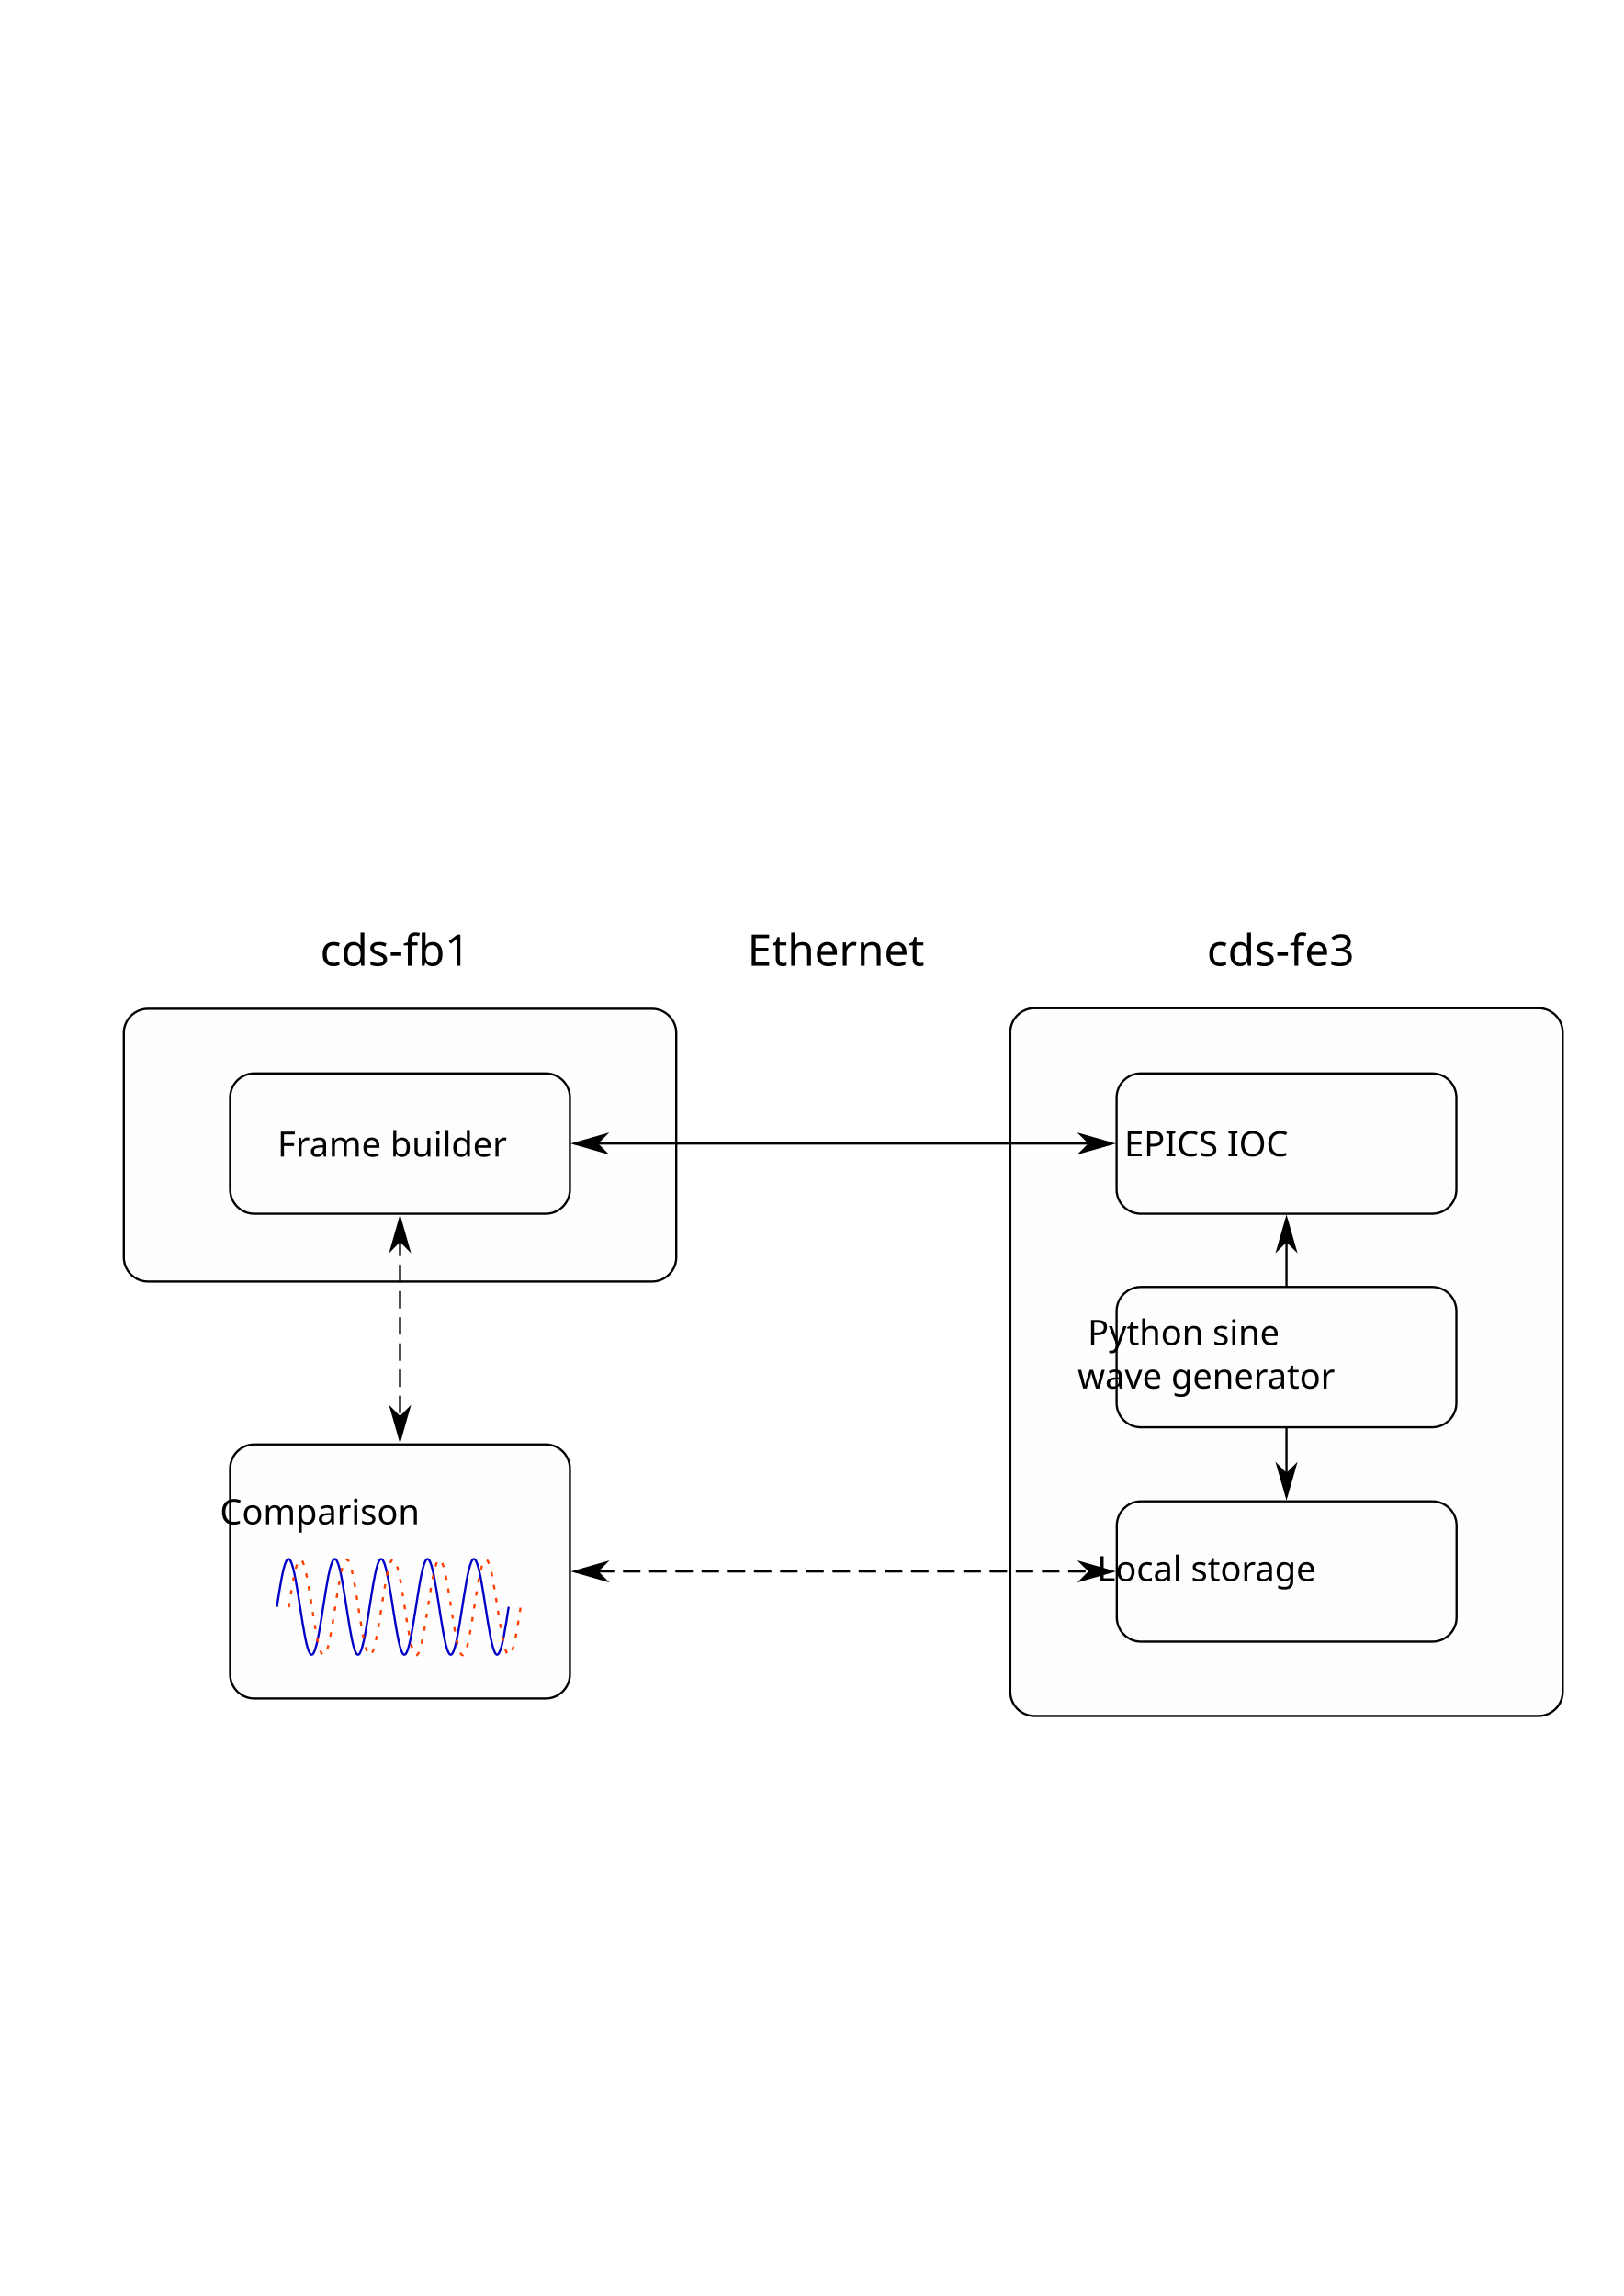
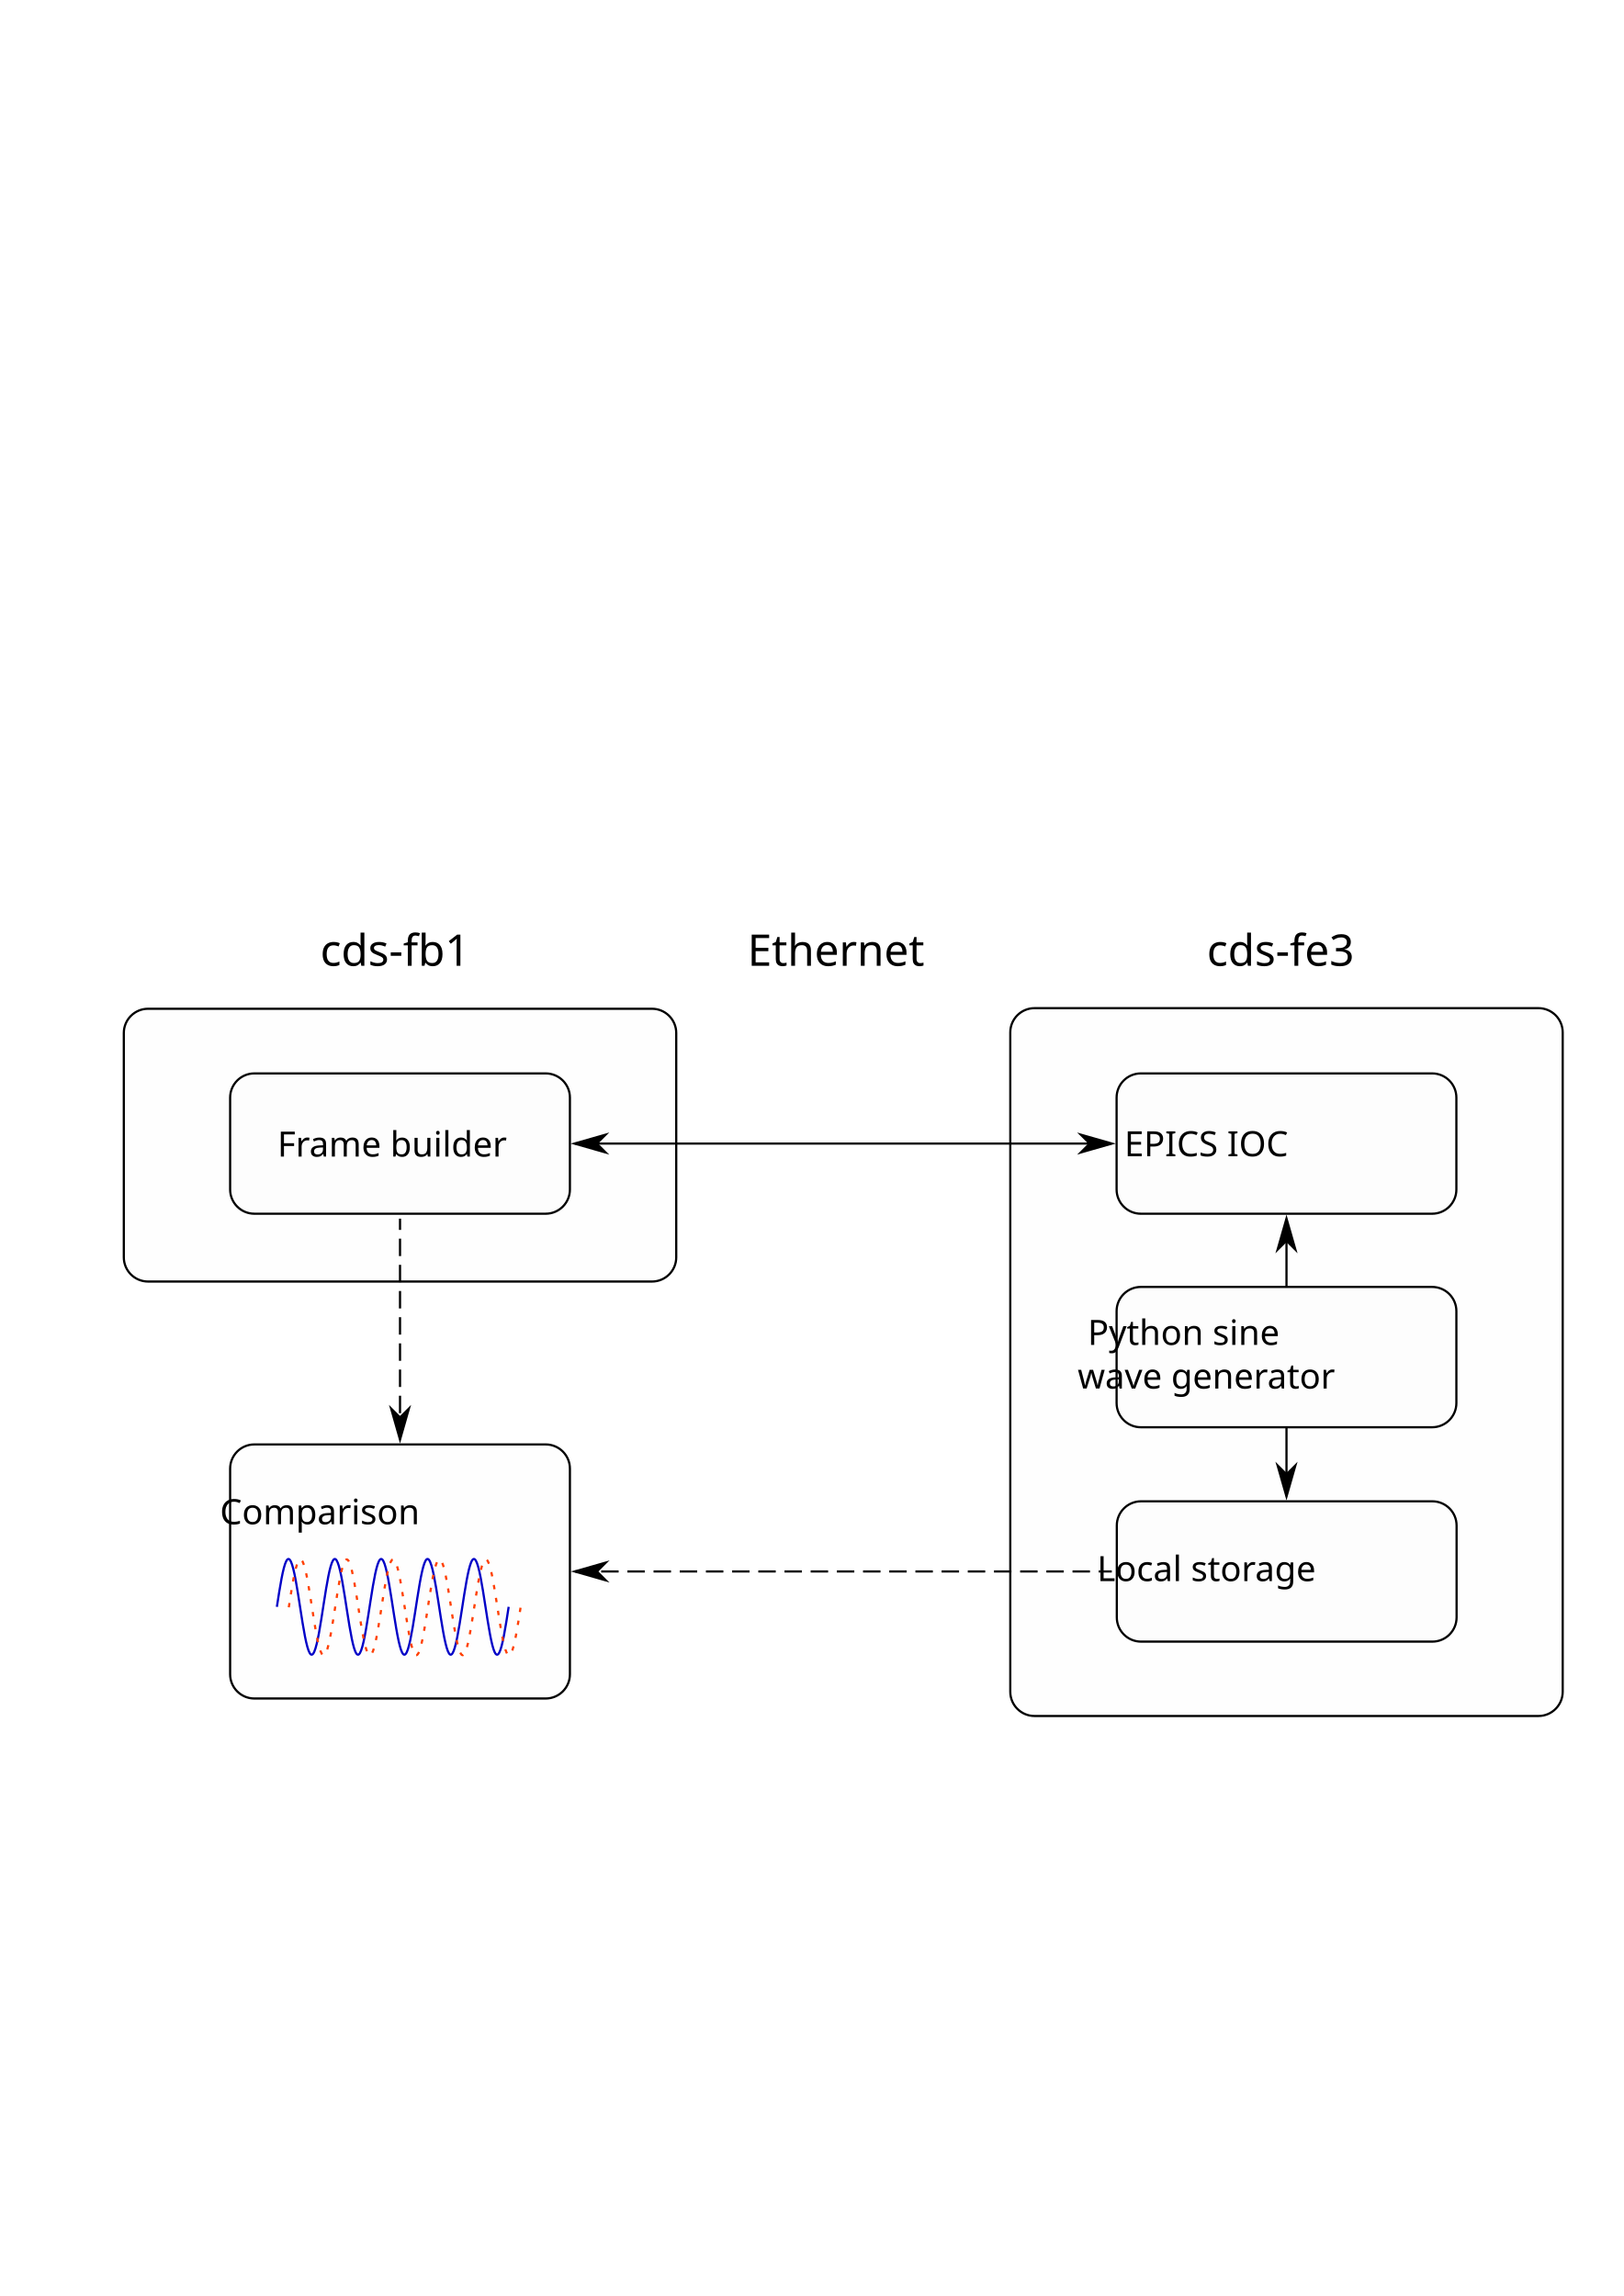
<svg xmlns="http://www.w3.org/2000/svg" width="744.094" height="1052.362" id="svg2" version="1.1">
  <defs id="defs4">
    <marker orient="auto" refY="0.0" refX="0.0" id="Arrow1Lend" style="overflow:visible;">
      <path id="path3909" d="M 0.0,0.0 L 5.0,-5.0 L -12.5,0.0 L 5.0,5.0 L 0.0,0.0 z " style="fill-rule:evenodd;stroke:#000000;stroke-width:1.0pt;" transform="scale(0.8) rotate(180) translate(12.5,0)" />
    </marker>
    <marker orient="auto" refY="0.0" refX="0.0" id="Arrow1Lstart" style="overflow:visible">
      <path id="path3906" d="M 0.0,0.0 L 5.0,-5.0 L -12.5,0.0 L 5.0,5.0 L 0.0,0.0 z " style="fill-rule:evenodd;stroke:#000000;stroke-width:1.0pt" transform="scale(0.8) translate(12.5,0)" />
    </marker>
    <marker orient="auto" refY="0" refX="0" id="Arrow1Lstart-2" style="overflow:visible">
      <path id="path3906-8" d="M 0,0 5,-5 -12.5,0 5,5 0,0 z" style="fill-rule:evenodd;stroke:#000000;stroke-width:1pt" transform="matrix(0.8,0,0,0.8,10,0)" />
    </marker>
    <marker orient="auto" refY="0" refX="0" id="Arrow1Lend-1" style="overflow:visible">
      <path id="path3909-7" d="M 0,0 5,-5 -12.5,0 5,5 0,0 z" style="fill-rule:evenodd;stroke:#000000;stroke-width:1pt" transform="matrix(-0.8,0,0,-0.8,-10,0)" />
    </marker>
    <marker orient="auto" refY="0" refX="0" id="Arrow1Lstart-4" style="overflow:visible">
      <path id="path3906-4" d="M 0,0 5,-5 -12.5,0 5,5 0,0 z" style="fill-rule:evenodd;stroke:#000000;stroke-width:1pt" transform="matrix(0.8,0,0,0.8,10,0)" />
    </marker>
    <marker orient="auto" refY="0" refX="0" id="Arrow1Lstart-5" style="overflow:visible">
      <path id="path3906-5" d="M 0,0 5,-5 -12.5,0 5,5 0,0 z" style="fill-rule:evenodd;stroke:#000000;stroke-width:1pt" transform="matrix(0.8,0,0,0.8,10,0)" />
    </marker>
    <marker orient="auto" refY="0" refX="0" id="Arrow1Lstart-6" style="overflow:visible">
      <path id="path3906-49" d="M 0,0 5,-5 -12.5,0 5,5 0,0 z" style="fill-rule:evenodd;stroke:#000000;stroke-width:1pt" transform="matrix(0.8,0,0,0.8,10,0)" />
    </marker>
    <marker orient="auto" refY="0" refX="0" id="Arrow1Lend-1-4" style="overflow:visible">
      <path id="path3909-7-6" d="M 0,0 5,-5 -12.5,0 5,5 0,0 z" style="fill-rule:evenodd;stroke:#000000;stroke-width:1pt" transform="matrix(-0.8,0,0,-0.8,-10,0)" />
    </marker>
    <marker orient="auto" refY="0" refX="0" id="Arrow1Lstart-50" style="overflow:visible">
      <path id="path3906-3" d="M 0,0 5,-5 -12.5,0 5,5 0,0 z" style="fill-rule:evenodd;stroke:#000000;stroke-width:1pt" transform="matrix(0.8,0,0,0.8,10,0)" />
    </marker>
    <marker orient="auto" refY="0" refX="0" id="Arrow1Lstart-0" style="overflow:visible">
      <path id="path3906-2" d="M 0,0 5,-5 -12.5,0 5,5 0,0 z" style="fill-rule:evenodd;stroke:#000000;stroke-width:1pt" transform="matrix(0.8,0,0,0.8,10,0)" />
    </marker>
    <marker orient="auto" refY="0" refX="0" id="Arrow1Lend-2" style="overflow:visible">
      <path id="path3909-2" d="M 0,0 5,-5 -12.5,0 5,5 0,0 z" style="fill-rule:evenodd;stroke:#000000;stroke-width:1pt" transform="matrix(-0.8,0,0,-0.8,-10,0)" />
    </marker>
    <marker orient="auto" refY="0" refX="0" id="Arrow1Lstart-9" style="overflow:visible">
      <path id="path3906-7" d="M 0,0 5,-5 -12.5,0 5,5 0,0 z" style="fill-rule:evenodd;stroke:#000000;stroke-width:1pt" transform="matrix(0.8,0,0,0.8,10,0)" />
    </marker>
    <marker orient="auto" refY="0" refX="0" id="Arrow1Lend-3" style="overflow:visible">
      <path id="path3909-5" d="M 0,0 5,-5 -12.5,0 5,5 0,0 z" style="fill-rule:evenodd;stroke:#000000;stroke-width:1pt" transform="matrix(-0.8,0,0,-0.8,-10,0)" />
    </marker>
  </defs>
  <g id="layer1">
    <text xml:space="preserve" style="font-size:40px;font-style:normal;font-weight:normal;line-height:125%;letter-spacing:0px;word-spacing:0px;fill:#000000;fill-opacity:1;stroke:none;font-family:Sans" x="553.096" y="442.661" id="text2987">
      <tspan id="tspan2989" x="553.096" y="442.661" style="font-size:20px">cds-fe3</tspan>
    </text>
    <text xml:space="preserve" style="font-size:40px;font-style:normal;font-weight:normal;line-height:125%;letter-spacing:0px;word-spacing:0px;fill:#000000;fill-opacity:1;stroke:none;font-family:Sans" x="146.781" y="442.661" id="text3009">
      <tspan id="tspan3011" x="146.781" y="442.661" style="font-size:20px">cds-fb1</tspan>
    </text>
    <rect style="fill:#000001;fill-opacity:0.004;stroke:#000000;stroke-width:1;stroke-linecap:butt;stroke-linejoin:miter;stroke-miterlimit:4;stroke-opacity:1;stroke-dasharray:none;stroke-dashoffset:0" id="rect2985-21-3" width="253.162" height="324.434" x="462.98" y="462.084" ry="11.112" rx="11.112" />
    <path style="fill:none;stroke:#000000;stroke-width:1px;stroke-linecap:butt;stroke-linejoin:miter;stroke-opacity:1;marker-start:url(#Arrow1Lstart);marker-end:url(#Arrow1Lend)" d="m 509.435,524.148 -246.042,0" id="path3038" />
    <text xml:space="preserve" style="font-size:40px;font-style:normal;font-weight:normal;line-height:125%;letter-spacing:0px;word-spacing:0px;fill:#000000;fill-opacity:1;stroke:none;font-family:Sans" x="342.551" y="442.661" id="text3040">
      <tspan id="tspan3042" x="342.551" y="442.661" style="font-size:20px">Ethernet</tspan>
    </text>
    <g id="g5025" transform="translate(13.84631,1.799334)">
      <rect ry="11.112" y="588.064" x="497.857" height="64.311" width="155.714" id="rect2985-7-6-2" style="fill:#000001;fill-opacity:0.004;stroke:#000000;stroke-width:1;stroke-linecap:butt;stroke-linejoin:miter;stroke-miterlimit:4;stroke-opacity:1;stroke-dasharray:none;stroke-dashoffset:0" rx="11.112" />
      <text id="text3013-9-9" y="614.633" x="575.386" style="font-size:40px;font-style:normal;font-weight:normal;line-height:125%;letter-spacing:0px;word-spacing:0px;fill:#000000;fill-opacity:1;stroke:none;font-family:Sans" xml:space="preserve">
        <tspan style="font-size:16px;text-align:center;text-anchor:middle" y="614.633" x="575.386" id="tspan3015-0-0">Python sine</tspan>
        <tspan id="tspan3122" style="font-size:16px;text-align:center;text-anchor:middle" y="634.633" x="575.386">wave generator</tspan>
      </text>
    </g>
    <g id="g5034" transform="translate(13.13202,1.785717)">
      <rect ry="11.112" y="490.207" x="498.571" height="64.311" width="155.714" id="rect2985-7-6-2-5" style="fill:#000001;fill-opacity:0.004;stroke:#000000;stroke-width:1;stroke-linecap:butt;stroke-linejoin:miter;stroke-miterlimit:4;stroke-opacity:1;stroke-dasharray:none;stroke-dashoffset:0" rx="11.112" />
      <text id="text3013-9-9-2" y="528.186" x="576.085" style="font-size:40px;font-style:normal;font-weight:normal;line-height:125%;letter-spacing:0px;word-spacing:0px;fill:#000000;fill-opacity:1;stroke:none;font-family:Sans" xml:space="preserve">
        <tspan id="tspan3122-5" style="font-size:16px;text-align:center;text-anchor:middle" y="528.186" x="576.085">EPICS IOC</tspan>
      </text>
    </g>
    <path style="fill:none;stroke:#000000;stroke-width:1px;stroke-linecap:butt;stroke-linejoin:miter;stroke-opacity:1;marker-start:url(#Arrow1Lstart);marker-end:none" d="m 589.561,558.631 0,31.432" id="path3038-2-3" />
    <rect style="fill:#000001;fill-opacity:0.004;stroke:#000000;stroke-width:1;stroke-linecap:butt;stroke-linejoin:miter;stroke-miterlimit:4;stroke-opacity:1;stroke-dasharray:none;stroke-dashoffset:0" id="rect2985-21" width="253.162" height="125.025" x="56.738" y="462.362" ry="11.112" rx="11.112" />
    <g id="g5106" transform="translate(-5.252533,-98.21428)">
      <text id="text3013-6" y="628.327" x="132.403" style="font-size:40px;font-style:normal;font-weight:normal;line-height:125%;letter-spacing:0px;word-spacing:0px;fill:#000000;fill-opacity:1;stroke:none;font-family:Sans" xml:space="preserve">
        <tspan style="font-size:16px" y="628.327" x="132.403" id="tspan3015-2">Frame builder</tspan>
      </text>
      <rect ry="11.112" y="590.207" x="110.714" height="64.311" width="155.714" id="rect2985-7-6-2-5-7" style="fill:#000001;fill-opacity:0.004;stroke:#000000;stroke-width:1;stroke-linecap:butt;stroke-linejoin:miter;stroke-miterlimit:4;stroke-opacity:1;stroke-dasharray:none;stroke-dashoffset:0" rx="11.112" />
    </g>
    <g id="g3058" transform="translate(0.0947018,9.343911)">
      <rect ry="11.112" y="678.775" x="511.703" height="64.311" width="155.714" id="rect2985-7-6-2-8" style="fill:#000001;fill-opacity:0.004;stroke:#000000;stroke-width:1;stroke-linecap:butt;stroke-linejoin:miter;stroke-miterlimit:4;stroke-opacity:1;stroke-dasharray:none;stroke-dashoffset:0" rx="11.112" />
      <text id="text3013-9-9-4" y="715.345" x="589.201" style="font-size:40px;font-style:normal;font-weight:normal;line-height:125%;letter-spacing:0px;word-spacing:0px;fill:#000000;fill-opacity:1;stroke:none;font-family:Sans" xml:space="preserve">
        <tspan id="tspan3122-6" style="font-size:16px;text-align:center;text-anchor:middle" y="715.345" x="589.201">Local storage</tspan>
      </text>
    </g>
    <path style="fill:none;stroke:#000000;stroke-width:1px;stroke-linecap:butt;stroke-linejoin:miter;stroke-opacity:1;marker-start:url(#Arrow1Lstart);marker-end:none" d="m 589.561,685.802 0,-31.432" id="path3038-2-3-2" />
-     <path style="fill:none;stroke:#000000;stroke-width:1;stroke-linecap:butt;stroke-linejoin:miter;stroke-miterlimit:4;stroke-opacity:1;stroke-dasharray:8, 4;stroke-dashoffset:0;marker-start:url(#Arrow1Lstart);marker-end:url(#Arrow1Lend)" d="m 183.319,659.722 0,-101.159" id="path3038-6" />
-     <path style="fill:none;stroke:#000000;stroke-width:1;stroke-linecap:butt;stroke-linejoin:miter;stroke-miterlimit:4;stroke-opacity:1;stroke-dasharray:8, 4;stroke-dashoffset:0;marker-start:url(#Arrow1Lstart);marker-end:url(#Arrow1Lend)" d="m 509.504,720.275 -246.003,0" id="path3038-6-2" />
+     <path style="fill:none;stroke:#000000;stroke-width:1;stroke-linecap:butt;stroke-linejoin:miter;stroke-miterlimit:4;stroke-opacity:1;stroke-dasharray:8, 4;stroke-dashoffset:0;marker-start:url(#Arrow1Lstart);marker-end:;marker-mid:url(#Arrow1Lstart)" d="m 183.319,659.722 0,-101.159" id="path3038-6" />
+     <path style="fill:none;stroke:#000000;stroke-width:1;stroke-linecap:butt;stroke-linejoin:miter;stroke-miterlimit:4;stroke-dasharray:8, 4;stroke-dashoffset:0;stroke-opacity:1;marker-start:url(#Arrow1Lstart)" d="m 263.501,720.275 246.003,0" id="path3038-6-2" />
    <g id="g6189" transform="translate(-48.10967,-41.73051)">
      <rect ry="11.112" y="703.778" x="153.571" height="116.454" width="155.714" id="rect2985-7-6-2-8-9" style="fill:#000001;fill-opacity:0.004;stroke:#000000;stroke-width:1;stroke-linecap:butt;stroke-linejoin:miter;stroke-miterlimit:4;stroke-opacity:1;stroke-dasharray:none;stroke-dashoffset:0" rx="11.112" />
      <text id="text3013-9-9-4-3" y="740.348" x="231.069" style="font-size:40px;font-style:normal;font-weight:normal;line-height:125%;letter-spacing:0px;word-spacing:0px;fill:#000000;fill-opacity:1;stroke:none;font-family:Sans" xml:space="preserve">
        <tspan id="tspan3122-6-5" style="font-size:16px;text-align:center;text-anchor:middle" y="740.348" x="231.069">Comparison</tspan>
      </text>
      <g transform="translate(-1.437573,0)" id="g6185">
        <path id="path6102" title="sin(x)" d="m 176.429,778.218 c 0.358,-2.321 0.715,-4.641 1.073,-6.846 0.358,-2.205 0.715,-4.293 1.073,-6.162 0.358,-1.869 0.715,-3.517 1.073,-4.863 0.358,-1.346 0.715,-2.389 1.073,-3.079 0.358,-0.689 0.715,-1.023 1.073,-0.987 0.358,0.036 0.715,0.445 1.073,1.204 0.358,0.759 0.715,1.869 1.073,3.274 0.358,1.405 0.715,3.106 1.073,5.018 0.358,1.911 0.715,4.033 1.073,6.26 0.358,2.227 0.715,4.558 1.073,6.877 0.358,2.32 0.715,4.627 1.073,6.808 0.358,2.181 0.715,4.234 1.073,6.058 0.358,1.824 0.715,3.418 1.073,4.704 0.358,1.286 0.715,2.261 1.073,2.88 0.358,0.619 0.715,0.879 1.073,0.768 0.358,-0.11 0.715,-0.592 1.073,-1.42 0.358,-0.828 0.715,-2.003 1.073,-3.467 0.358,-1.463 0.715,-3.215 1.073,-5.167 0.358,-1.952 0.715,-4.105 1.073,-6.351 0.358,-2.246 0.715,-4.586 1.073,-6.902 0.358,-2.316 0.715,-4.608 1.073,-6.763 0.358,-2.155 0.715,-4.17 1.073,-5.948 0.358,-1.778 0.715,-3.316 1.073,-4.54 0.358,-1.224 0.715,-2.131 1.073,-2.679 0.358,-0.548 0.715,-0.733 1.073,-0.549 0.358,0.184 0.715,0.738 1.073,1.635 0.358,0.896 0.715,2.136 1.073,3.655 0.358,1.519 0.715,3.32 1.073,5.311 0.358,1.991 0.715,4.173 1.073,6.436 0.358,2.264 0.715,4.609 1.073,6.919 0.358,2.31 0.715,4.585 1.073,6.711 0.358,2.126 0.715,4.103 1.073,5.832 0.358,1.73 0.715,3.211 1.073,4.372 0.358,1.161 0.715,1.999 1.073,2.474 0.358,0.476 0.715,0.587 1.073,0.33 0.358,-0.257 0.715,-0.884 1.073,-1.847 0.358,-0.964 0.715,-2.266 1.073,-3.84 0.358,-1.574 0.715,-3.422 1.073,-5.45 0.358,-2.028 0.715,-4.236 1.073,-6.515 0.358,-2.279 0.715,-4.627 1.073,-6.93 0.358,-2.302 0.715,-4.557 1.073,-6.652 0.358,-2.096 0.715,-4.031 1.073,-5.711 0.358,-1.68 0.715,-3.102 1.073,-4.199 0.358,-1.096 0.715,-1.864 1.073,-2.268 0.358,-0.403 0.715,-0.44 1.073,-0.11 0.358,0.33 0.715,1.028 1.073,2.059 0.358,1.03 0.715,2.394 1.073,4.022 0.358,1.628 0.715,3.52 1.073,5.583 0.358,2.063 0.715,4.295 1.073,6.587 0.358,2.292 0.715,4.641 1.073,6.933 0.358,2.292 0.715,4.524 1.073,6.587 0.358,2.063 0.715,3.955 1.073,5.583 0.358,1.628 0.715,2.991 1.073,4.022 0.358,1.031 0.715,1.728 1.073,2.059 0.358,0.331 0.715,0.293 1.073,-0.11 0.358,-0.403 0.715,-1.172 1.073,-2.268 0.358,-1.096 0.715,-2.519 1.073,-4.199 0.358,-1.679 0.715,-3.615 1.073,-5.711 0.358,-2.095 0.715,-4.35 1.073,-6.652 0.358,-2.302 0.715,-4.651 1.073,-6.93 0.358,-2.279 0.715,-4.487 1.073,-6.515 0.358,-2.028 0.715,-3.875 1.073,-5.45 0.358,-1.575 0.715,-2.876 1.073,-3.84 0.358,-0.964 0.715,-1.59 1.073,-1.847 0.358,-0.258 0.715,-0.145 1.073,0.33 0.358,0.475 0.715,1.314 1.073,2.474 0.358,1.16 0.715,2.642 1.073,4.372 0.358,1.729 0.715,3.707 1.073,5.832 0.358,2.126 0.715,4.401 1.073,6.711 0.358,2.31 0.715,4.655 1.073,6.919 0.358,2.264 0.715,4.445 1.073,6.436 0.358,1.991 0.715,3.791 1.073,5.311 0.358,1.52 0.715,2.758 1.073,3.655 0.358,0.897 0.715,1.45 1.073,1.635 0.358,0.184 0.715,-0.003 1.073,-0.549 0.358,-0.547 0.715,-1.455 1.073,-2.679 0.358,-1.223 0.715,-2.763 1.073,-4.54 0.358,-1.778 0.715,-3.794 1.073,-5.948 0.358,-2.154 0.715,-4.447 1.073,-6.763 0.358,-2.316 0.715,-4.655 1.073,-6.902 0.358,-2.246 0.715,-4.399 1.073,-6.351 0.358,-1.953 0.715,-3.703 1.073,-5.167 0.358,-1.464 0.715,-2.638 1.073,-3.467 0.358,-0.829 0.715,-1.309 1.073,-1.42 0.358,-0.111 0.715,0.15 1.073,0.768 0.358,0.618 0.715,1.595 1.073,2.88 0.358,1.285 0.715,2.88 1.073,4.704 0.358,1.824 0.715,3.878 1.073,6.058 0.358,2.181 0.715,4.488 1.073,6.808 0.358,2.32 0.715,4.65 1.073,6.877 0.358,2.227 0.715,4.348 1.073,6.26 0.358,1.912 0.715,3.612 1.073,5.018 0.358,1.406 0.715,2.515 1.073,3.274 0.358,0.759 0.715,1.167 1.073,1.204 0.358,0.037 0.715,-0.298 1.073,-0.987 0.358,-0.689 0.715,-1.733 1.073,-3.079 0.358,-1.346 0.715,-2.995 1.073,-4.863 0.358,-1.869 0.715,-3.958 1.073,-6.162 0.358,-2.205 0.715,-4.525 1.073,-6.846" style="fill:#000001;fill-opacity:0.004;stroke:#0000c7;stroke-width:1;stroke-linecap:butt;stroke-linejoin:miter;stroke-miterlimit:4;stroke-opacity:1;stroke-dasharray:none;stroke-dashoffset:0" />
        <path id="path6102-4" title="sin(x)" d="m 181.892,778.434 c 0.358,-2.321 0.715,-4.641 1.073,-6.846 0.358,-2.205 0.715,-4.293 1.073,-6.162 0.358,-1.869 0.715,-3.517 1.073,-4.863 0.358,-1.346 0.715,-2.389 1.073,-3.079 0.358,-0.689 0.715,-1.023 1.073,-0.987 0.358,0.036 0.715,0.445 1.073,1.204 0.358,0.759 0.715,1.869 1.073,3.274 0.358,1.405 0.715,3.106 1.073,5.018 0.358,1.911 0.715,4.033 1.073,6.26 0.358,2.227 0.715,4.558 1.073,6.877 0.358,2.32 0.715,4.627 1.073,6.808 0.358,2.181 0.715,4.234 1.073,6.058 0.358,1.824 0.715,3.418 1.073,4.704 0.358,1.286 0.715,2.261 1.073,2.88 0.358,0.619 0.715,0.879 1.073,0.768 0.358,-0.11 0.715,-0.592 1.073,-1.42 0.358,-0.828 0.715,-2.003 1.073,-3.467 0.358,-1.463 0.715,-3.215 1.073,-5.167 0.358,-1.952 0.715,-4.105 1.073,-6.351 0.358,-2.246 0.715,-4.586 1.073,-6.902 0.358,-2.316 0.715,-4.608 1.073,-6.763 0.358,-2.155 0.715,-4.17 1.073,-5.948 0.358,-1.778 0.715,-3.316 1.073,-4.54 0.358,-1.224 0.715,-2.131 1.073,-2.679 0.358,-0.548 0.715,-0.733 1.073,-0.549 0.358,0.184 0.715,0.738 1.073,1.635 0.358,0.896 0.715,2.136 1.073,3.655 0.358,1.519 0.715,3.32 1.073,5.311 0.358,1.991 0.715,4.173 1.073,6.436 0.358,2.264 0.715,4.609 1.073,6.919 0.358,2.31 0.715,4.585 1.073,6.711 0.358,2.126 0.715,4.103 1.073,5.832 0.358,1.73 0.715,3.211 1.073,4.372 0.358,1.161 0.715,1.999 1.073,2.474 0.358,0.476 0.715,0.587 1.073,0.33 0.358,-0.257 0.715,-0.884 1.073,-1.847 0.358,-0.964 0.715,-2.266 1.073,-3.84 0.358,-1.574 0.715,-3.422 1.073,-5.45 0.358,-2.028 0.715,-4.236 1.073,-6.515 0.358,-2.279 0.715,-4.627 1.073,-6.93 0.358,-2.302 0.715,-4.557 1.073,-6.652 0.358,-2.096 0.715,-4.031 1.073,-5.711 0.358,-1.68 0.715,-3.102 1.073,-4.199 0.358,-1.096 0.715,-1.864 1.073,-2.268 0.358,-0.403 0.715,-0.44 1.073,-0.11 0.358,0.33 0.715,1.028 1.073,2.059 0.358,1.03 0.715,2.394 1.073,4.022 0.358,1.628 0.715,3.52 1.073,5.583 0.358,2.063 0.715,4.295 1.073,6.587 0.358,2.292 0.715,4.641 1.073,6.933 0.358,2.292 0.715,4.524 1.073,6.587 0.358,2.063 0.715,3.955 1.073,5.583 0.358,1.628 0.715,2.991 1.073,4.022 0.358,1.031 0.715,1.728 1.073,2.059 0.358,0.331 0.715,0.293 1.073,-0.11 0.358,-0.403 0.715,-1.172 1.073,-2.268 0.358,-1.096 0.715,-2.519 1.073,-4.199 0.358,-1.679 0.715,-3.615 1.073,-5.711 0.358,-2.095 0.715,-4.35 1.073,-6.652 0.358,-2.302 0.715,-4.651 1.073,-6.93 0.358,-2.279 0.715,-4.487 1.073,-6.515 0.358,-2.028 0.715,-3.875 1.073,-5.45 0.358,-1.575 0.715,-2.876 1.073,-3.84 0.358,-0.964 0.715,-1.59 1.073,-1.847 0.358,-0.258 0.715,-0.145 1.073,0.33 0.358,0.475 0.715,1.314 1.073,2.474 0.358,1.16 0.715,2.642 1.073,4.372 0.358,1.729 0.715,3.707 1.073,5.832 0.358,2.126 0.715,4.401 1.073,6.711 0.358,2.31 0.715,4.655 1.073,6.919 0.358,2.264 0.715,4.445 1.073,6.436 0.358,1.991 0.715,3.791 1.073,5.311 0.358,1.52 0.715,2.758 1.073,3.655 0.358,0.897 0.715,1.45 1.073,1.635 0.358,0.184 0.715,-0.003 1.073,-0.549 0.358,-0.547 0.715,-1.455 1.073,-2.679 0.358,-1.223 0.715,-2.763 1.073,-4.54 0.358,-1.778 0.715,-3.794 1.073,-5.948 0.358,-2.154 0.715,-4.447 1.073,-6.763 0.358,-2.316 0.715,-4.655 1.073,-6.902 0.358,-2.246 0.715,-4.399 1.073,-6.351 0.358,-1.953 0.715,-3.703 1.073,-5.167 0.358,-1.464 0.715,-2.638 1.073,-3.467 0.358,-0.829 0.715,-1.309 1.073,-1.42 0.358,-0.111 0.715,0.15 1.073,0.768 0.358,0.618 0.715,1.595 1.073,2.88 0.358,1.285 0.715,2.88 1.073,4.704 0.358,1.824 0.715,3.878 1.073,6.058 0.358,2.181 0.715,4.488 1.073,6.808 0.358,2.32 0.715,4.65 1.073,6.877 0.358,2.227 0.715,4.348 1.073,6.26 0.358,1.912 0.715,3.612 1.073,5.018 0.358,1.406 0.715,2.515 1.073,3.274 0.358,0.759 0.715,1.167 1.073,1.204 0.358,0.037 0.715,-0.298 1.073,-0.987 0.358,-0.689 0.715,-1.733 1.073,-3.079 0.358,-1.346 0.715,-2.995 1.073,-4.863 0.358,-1.869 0.715,-3.958 1.073,-6.162 0.358,-2.205 0.715,-4.525 1.073,-6.846" style="fill:#000001;fill-opacity:0.004;stroke:#ff3f00;stroke-width:1;stroke-linecap:butt;stroke-linejoin:miter;stroke-miterlimit:4;stroke-opacity:1;stroke-dasharray:2, 4;stroke-dashoffset:0" />
      </g>
    </g>
  </g>
</svg>
